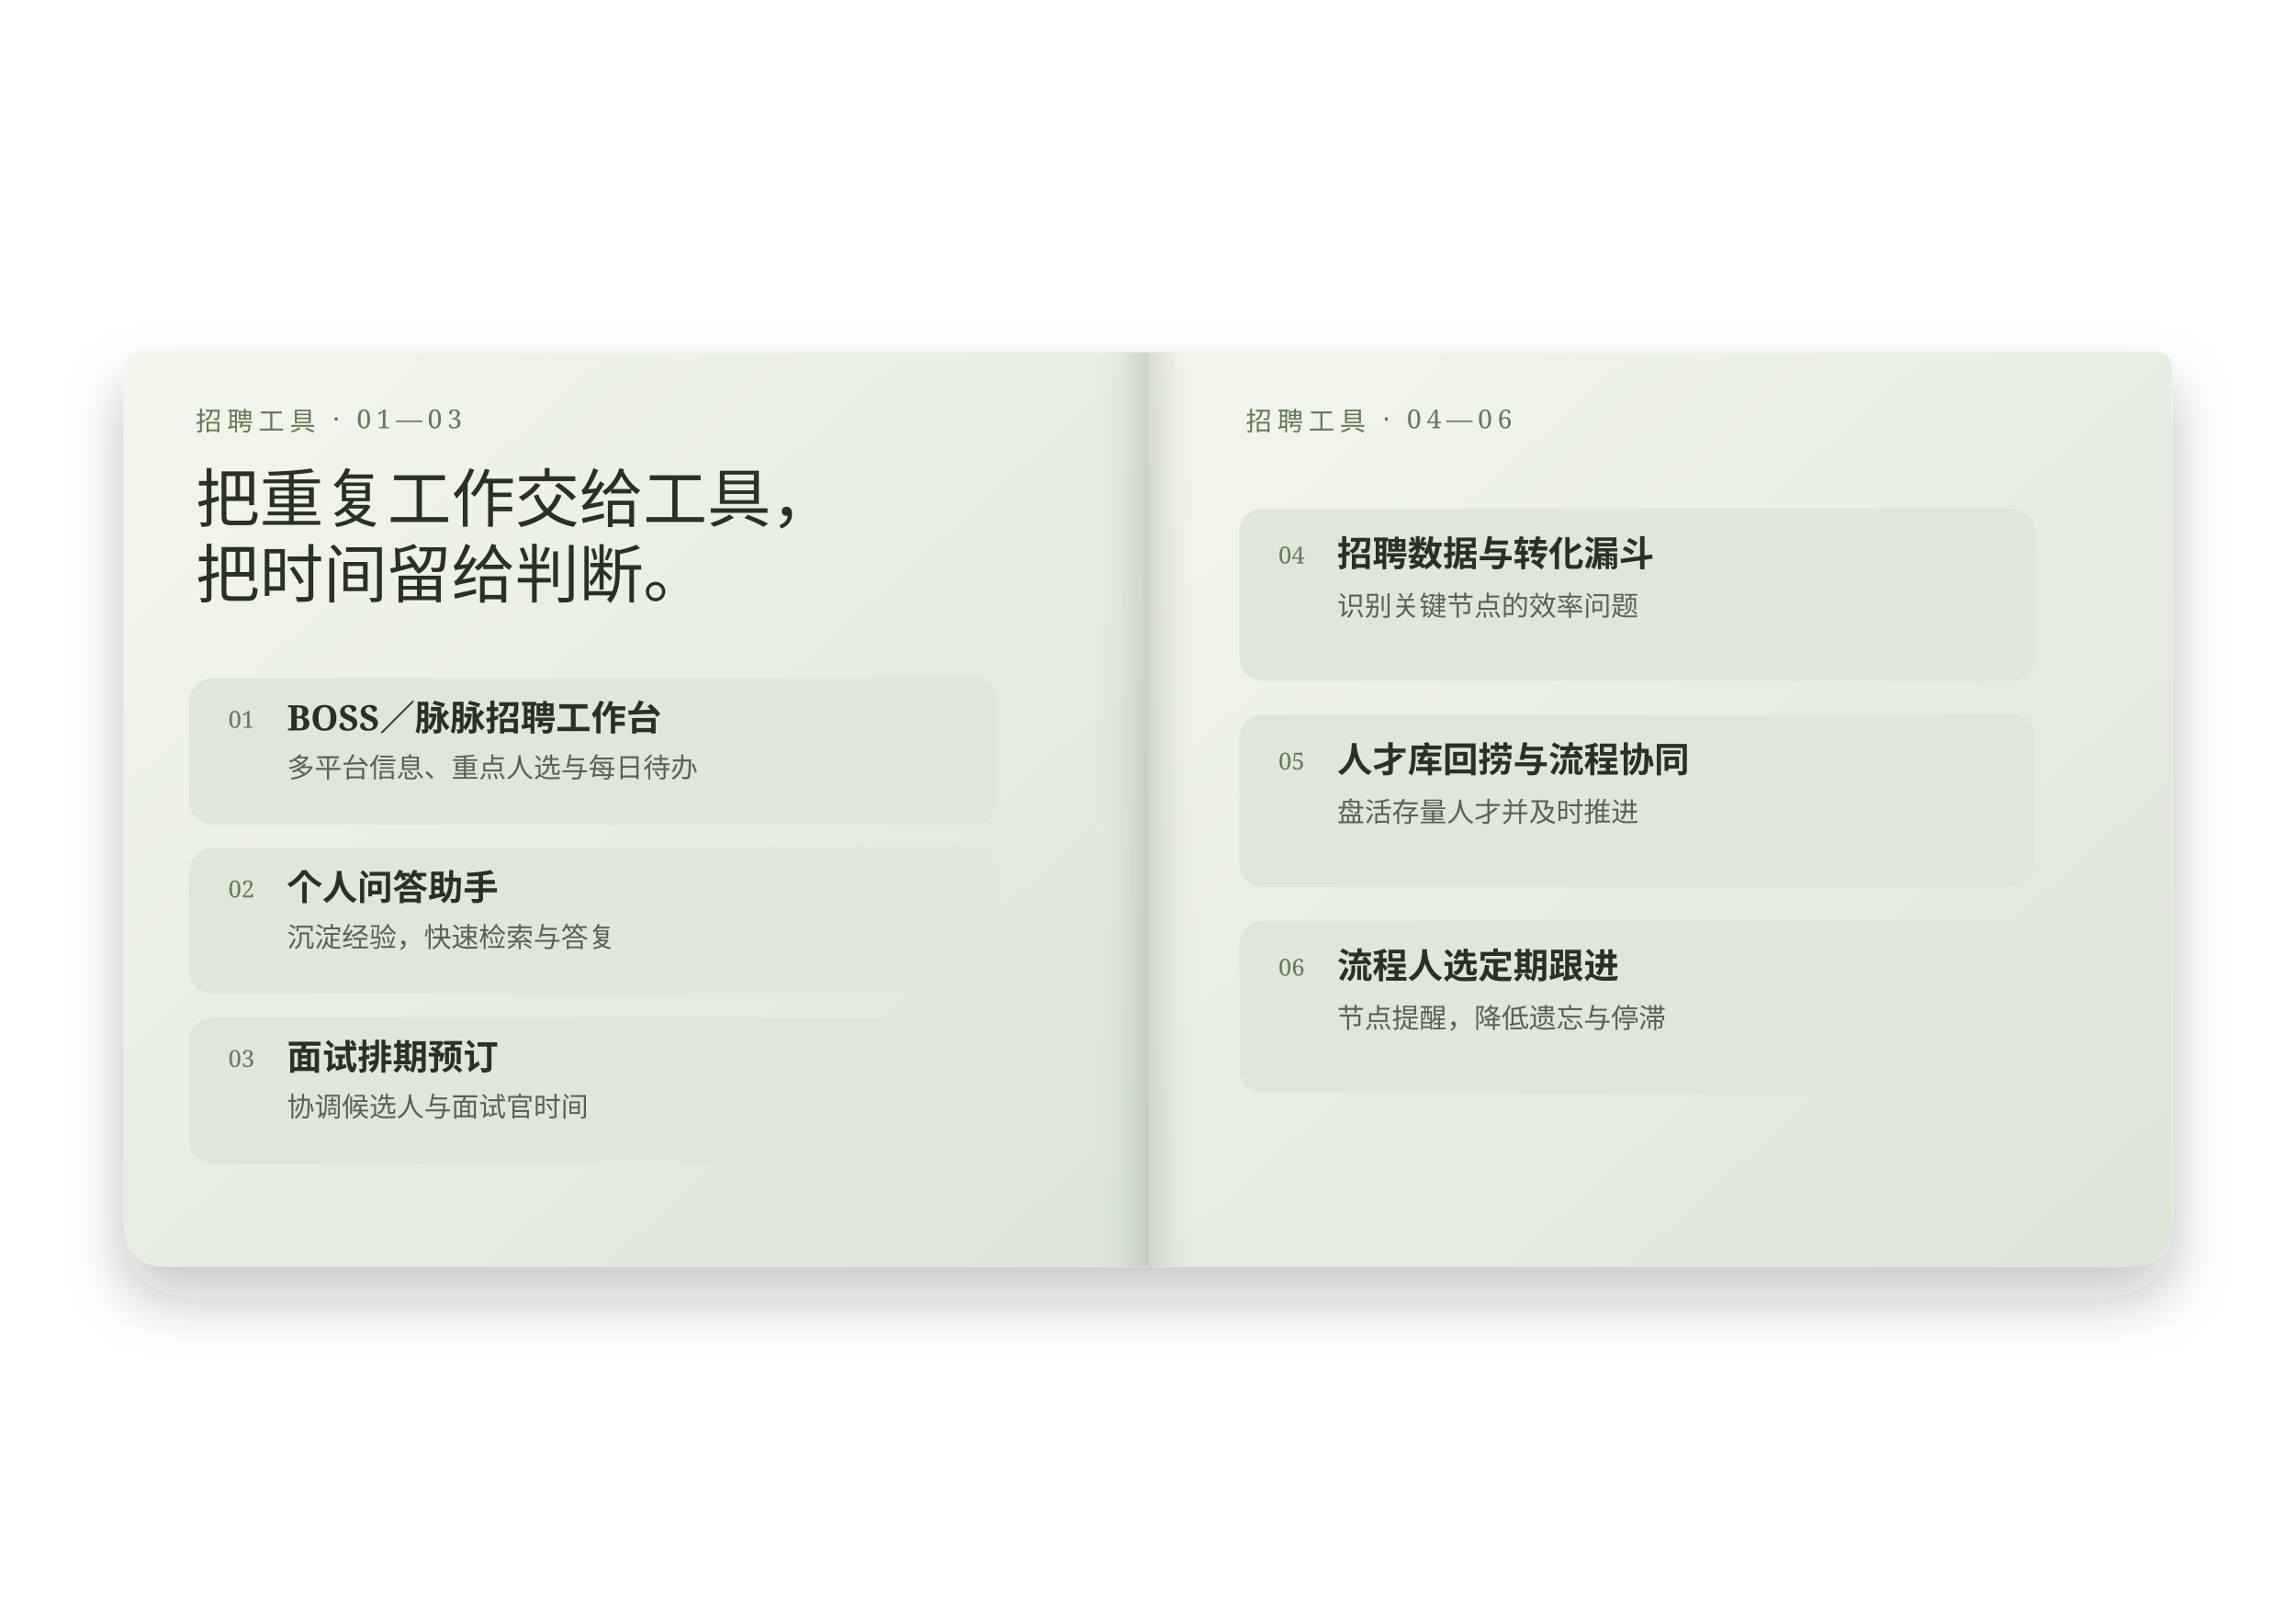
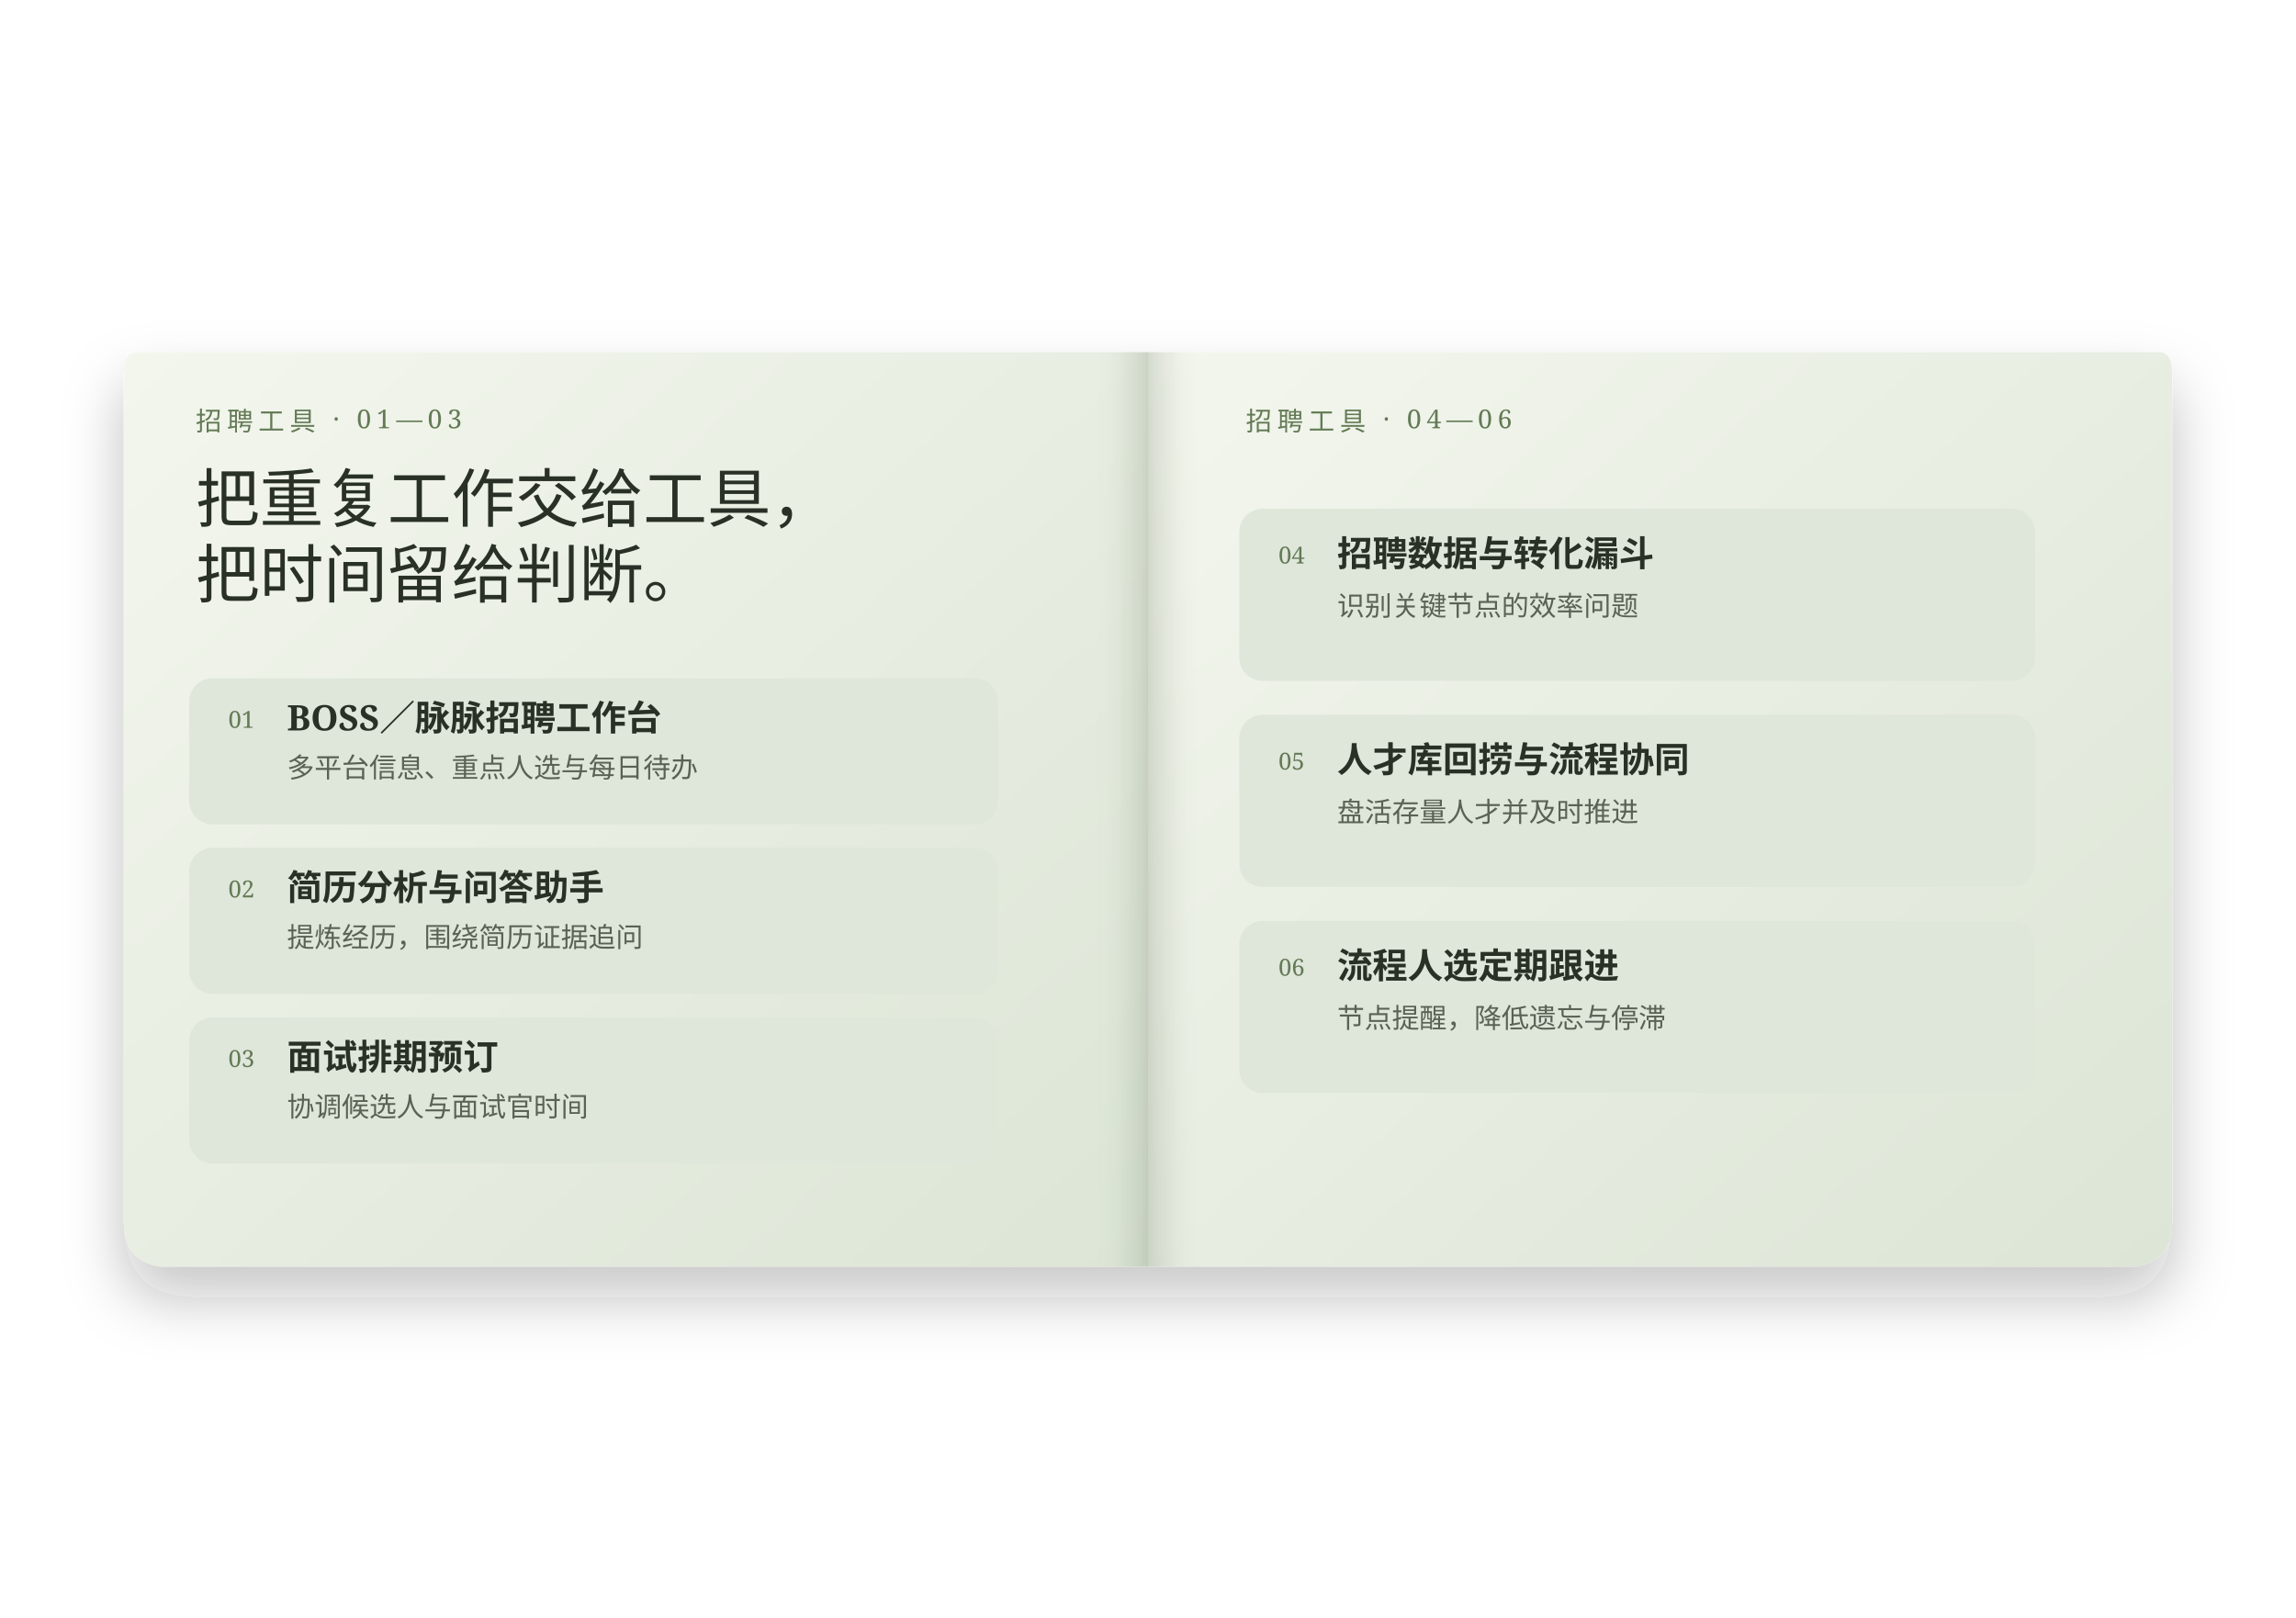
<svg xmlns="http://www.w3.org/2000/svg" width="1760" height="1240" viewBox="0 0 1760 1240">
  <defs>
    <filter id="s" x="-20%" y="-30%" width="140%" height="170%">
      <feDropShadow dx="0" dy="24" stdDeviation="22" flood-color="#20271d" flood-opacity=".25" />
    </filter>
    <linearGradient id="p" x1="0" y1="0" x2="1" y2="1">
      <stop stop-color="#f3f6ed" />
      <stop offset="1" stop-color="#dce5d6" />
    </linearGradient>
    <linearGradient id="g">
      <stop stop-color="#c8d3c2" stop-opacity="0" />
      <stop offset=".5" stop-color="#68765f" stop-opacity=".22" />
      <stop offset="1" stop-color="#c8d3c2" stop-opacity="0" />
    </linearGradient>
  </defs>
  <g filter="url(#s)">
    <path d="M105 270Q95 270 95 286V938Q95 966 122 971H880V270Z" fill="url(#p)" />
    <path d="M880 270H1655Q1665 270 1665 286V938Q1665 966 1638 971H880Z" fill="url(#p)" />
  </g>
  <text x="150" y="330" fill="#637a55" font-size="20" letter-spacing="4" font-family="Newsreader, STSong, serif">招聘工具 · 01—03</text>
  <text x="150" y="400" fill="#293126" font-size="49" font-family="Instrument Serif, STSong, serif">把重复工作交给工具，</text>
  <text x="150" y="458" fill="#293126" font-size="49" font-family="Instrument Serif, STSong, serif">把时间留给判断。</text>
  <g font-family="Newsreader, STSong, serif">
    <rect x="145" y="520" width="620" height="112" rx="18" fill="#dfe6da" />
    <text x="175" y="558" fill="#637a55" font-size="18">01</text>
    <text x="220" y="560" fill="#293126" font-size="27" font-weight="600">BOSS／脉脉招聘工作台</text>
    <text x="220" y="596" fill="#596255" font-size="21">多平台信息、重点人选与每日待办</text>
    <rect x="145" y="650" width="620" height="112" rx="18" fill="#dfe6da" />
    <text x="175" y="688" fill="#637a55" font-size="18">02</text>
-     <text x="220" y="690" fill="#293126" font-size="27" font-weight="600">个人问答助手</text>
-     <text x="220" y="726" fill="#596255" font-size="21">沉淀经验，快速检索与答复</text>
+     <text x="220" y="690" fill="#293126" font-size="27" font-weight="600">简历分析与问答助手</text>
+     <text x="220" y="726" fill="#596255" font-size="21">提炼经历，围绕简历证据追问</text>
    <rect x="145" y="780" width="620" height="112" rx="18" fill="#dfe6da" />
    <text x="175" y="818" fill="#637a55" font-size="18">03</text>
    <text x="220" y="820" fill="#293126" font-size="27" font-weight="600">面试排期预订</text>
    <text x="220" y="856" fill="#596255" font-size="21">协调候选人与面试官时间</text>
  </g>
  <text x="955" y="330" fill="#637a55" font-size="20" letter-spacing="4" font-family="Newsreader, STSong, serif">招聘工具 · 04—06</text>
  <g font-family="Newsreader, STSong, serif">
    <rect x="950" y="390" width="610" height="132" rx="18" fill="#dfe6da" />
    <text x="980" y="432" fill="#637a55" font-size="18">04</text>
    <text x="1025" y="434" fill="#293126" font-size="27" font-weight="600">招聘数据与转化漏斗</text>
    <text x="1025" y="472" fill="#596255" font-size="21">识别关键节点的效率问题</text>
    <rect x="950" y="548" width="610" height="132" rx="18" fill="#dfe6da" />
    <text x="980" y="590" fill="#637a55" font-size="18">05</text>
    <text x="1025" y="592" fill="#293126" font-size="27" font-weight="600">人才库回捞与流程协同</text>
    <text x="1025" y="630" fill="#596255" font-size="21">盘活存量人才并及时推进</text>
    <rect x="950" y="706" width="610" height="132" rx="18" fill="#dfe6da" />
    <text x="980" y="748" fill="#637a55" font-size="18">06</text>
    <text x="1025" y="750" fill="#293126" font-size="27" font-weight="600">流程人选定期跟进</text>
    <text x="1025" y="788" fill="#596255" font-size="21">节点提醒，降低遗忘与停滞</text>
  </g>
  <rect x="842" y="270" width="76" height="701" fill="url(#g)" />
</svg>
